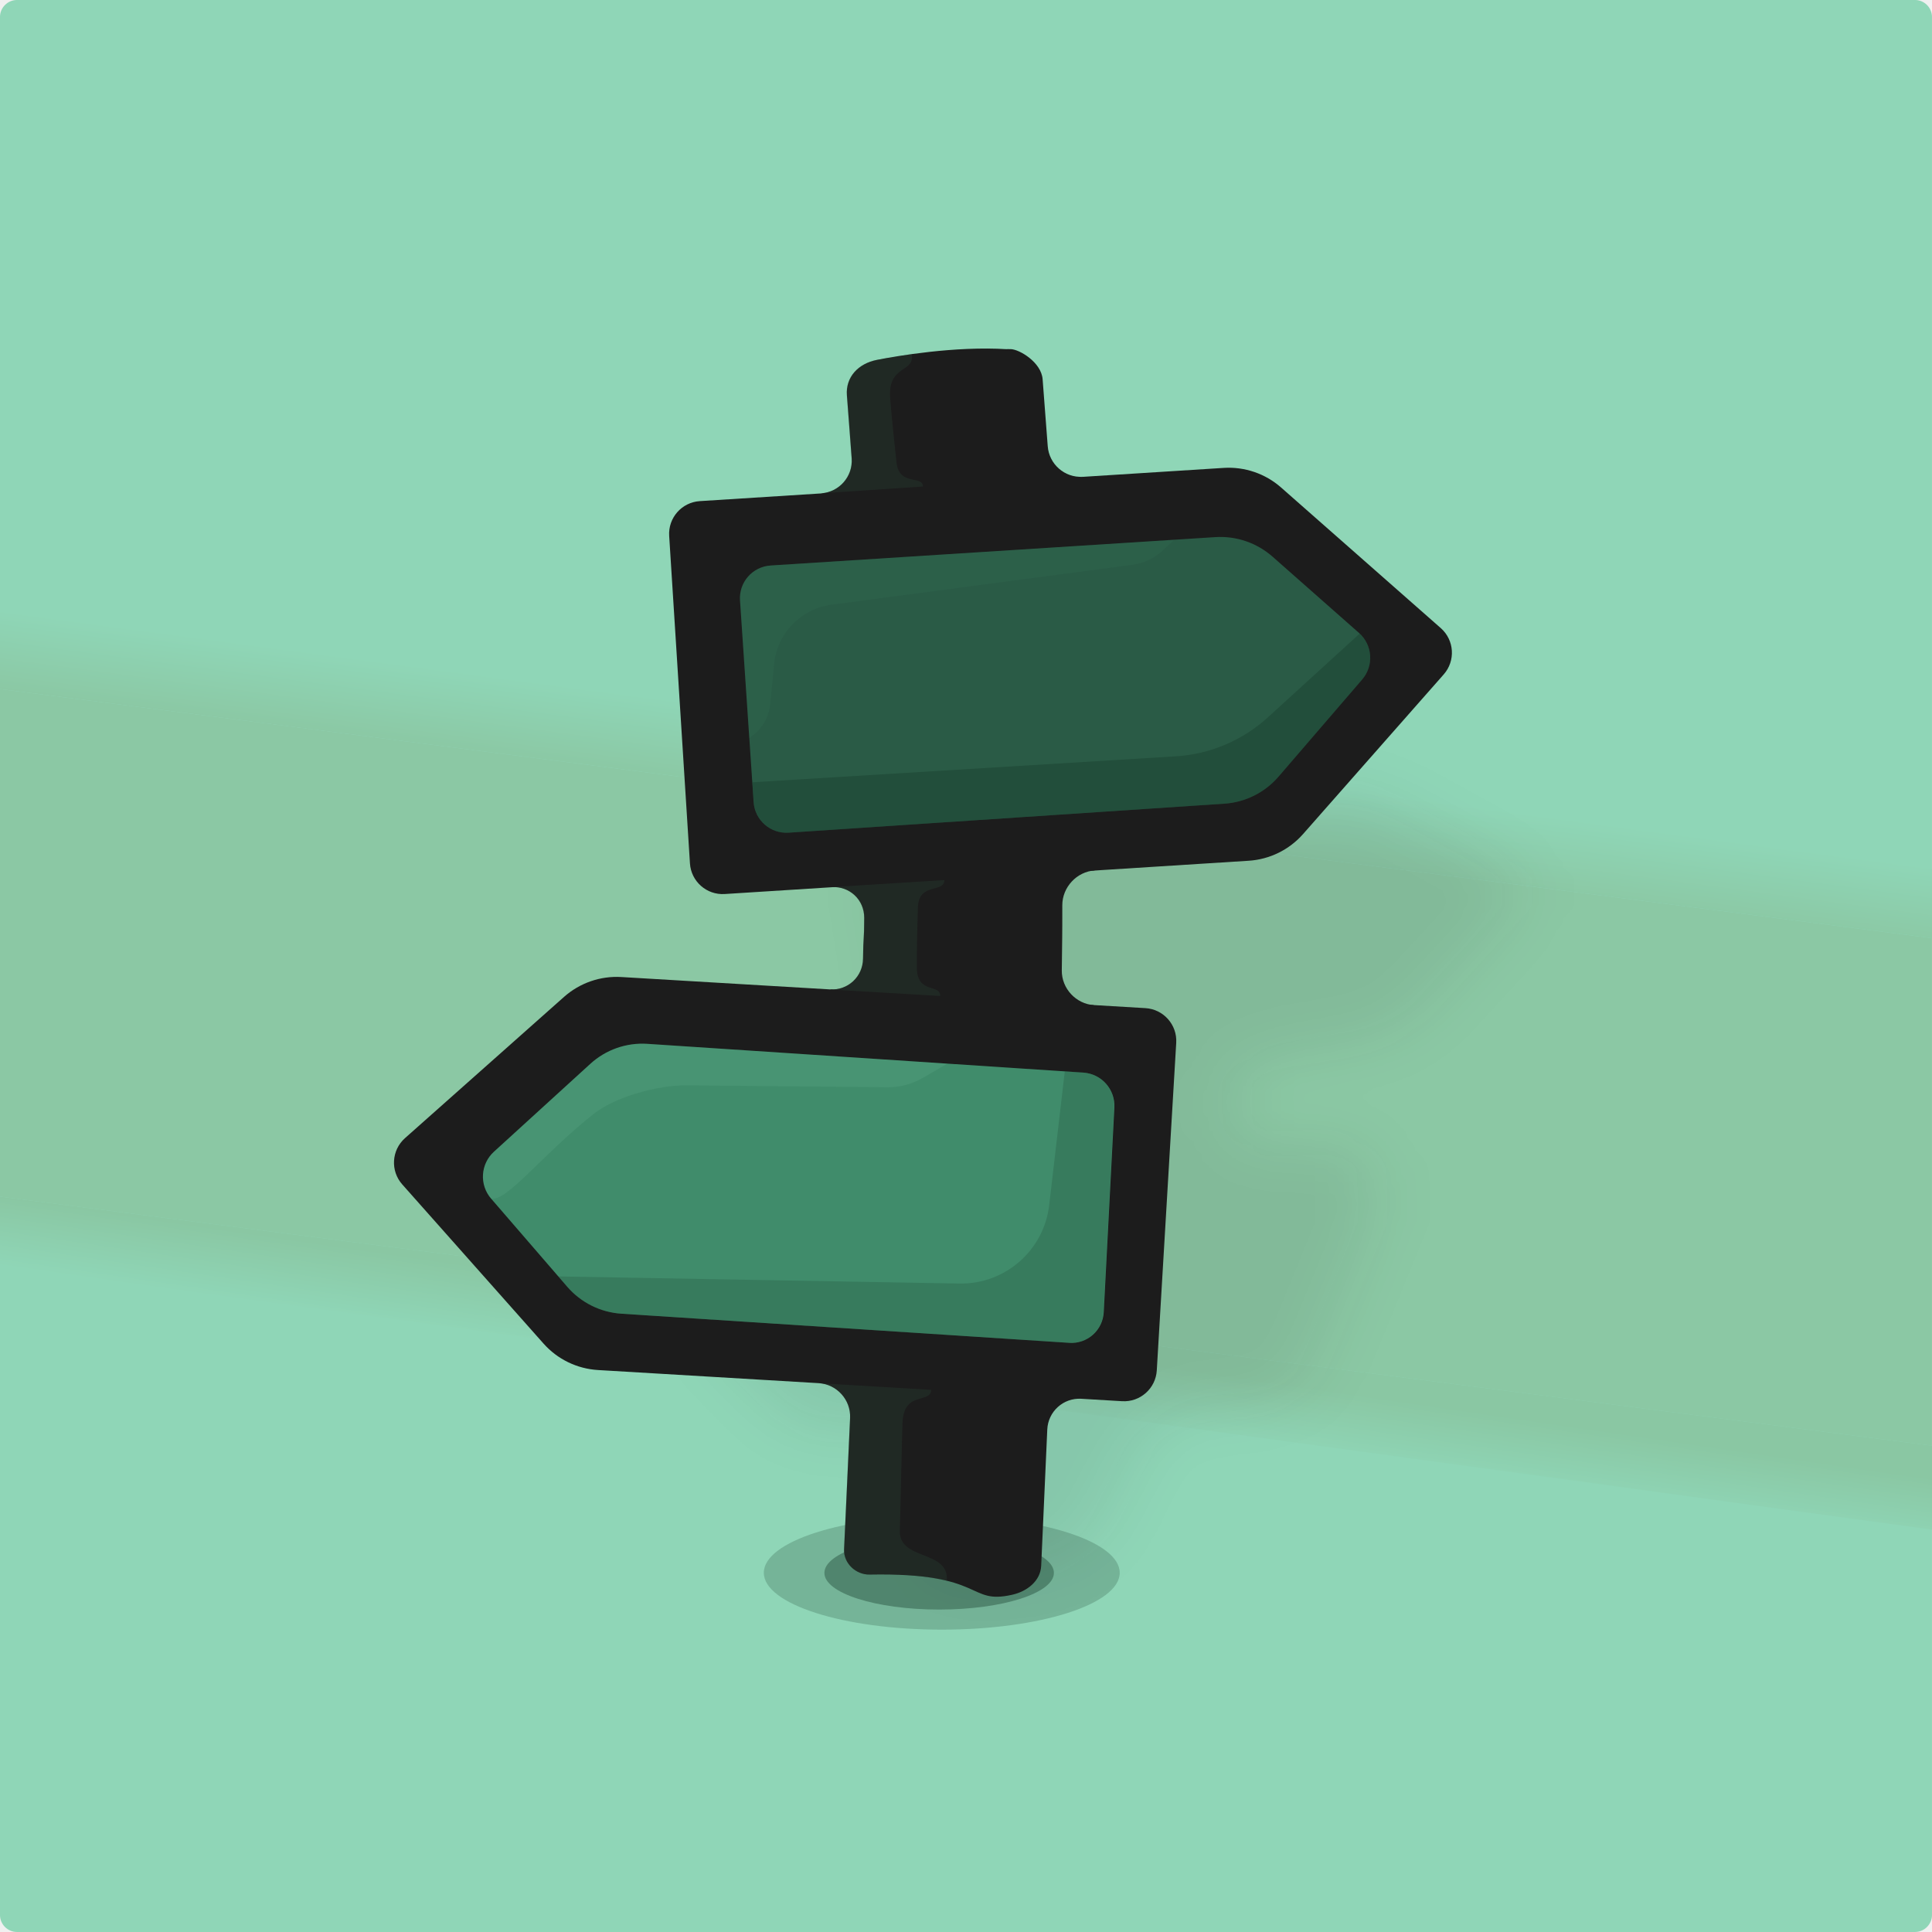
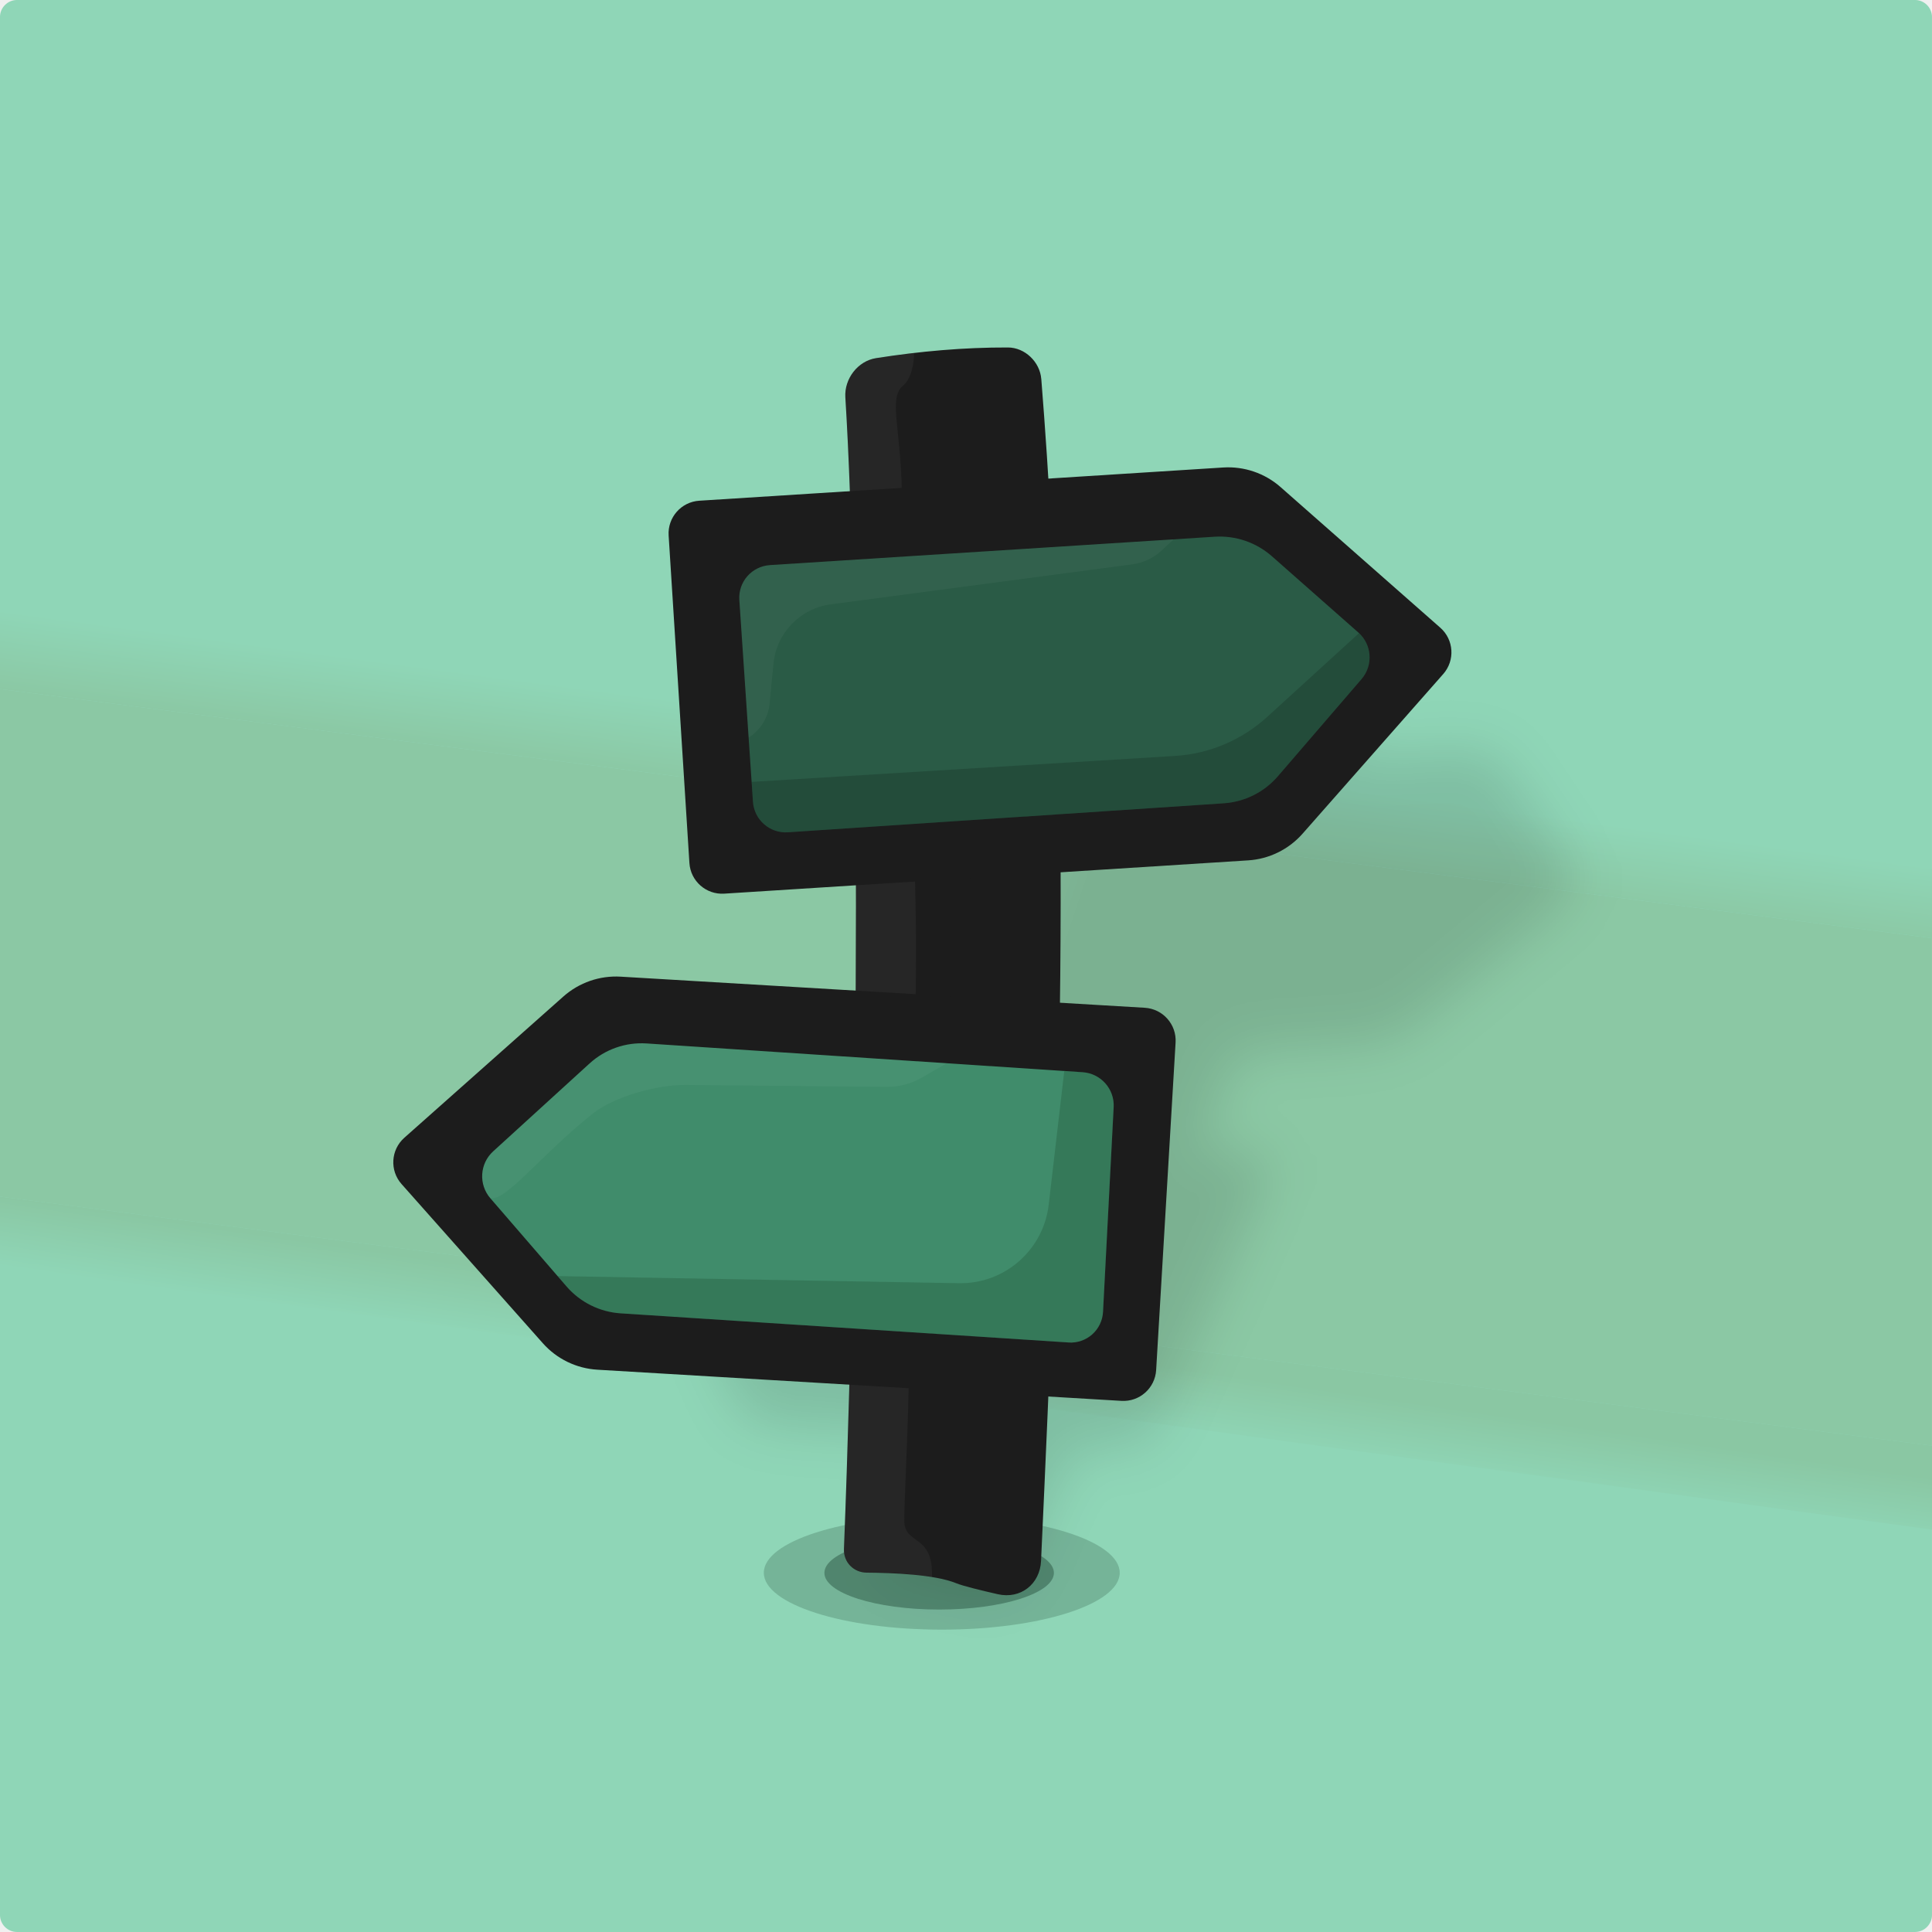
<svg xmlns="http://www.w3.org/2000/svg" width="48" height="48" shape-rendering="auto" version="1.1" viewBox="0 0 48 48">
  <defs>
-     <filter id="c" x="-.146" y="-.09" width="1.291" height="1.18" color-interpolation-filters="sRGB">
-       <feGaussianBlur stdDeviation="1.506" />
-     </filter>
    <linearGradient id="a" x1="6.428" x2="6.285" y1="29.483" y2="31.251" gradientTransform="matrix(1.3731 .12147 -.085514 .96667 -7.6575 .61413)" gradientUnits="userSpaceOnUse">
      <stop stop-color="#8ac7a3" offset="0" />
      <stop stop-color="#8fd6b7" offset="1" />
    </linearGradient>
    <linearGradient id="b" x1="5.691" x2="5.818" y1="16.583" y2="14.567" gradientTransform="matrix(1.3731 .12147 -.085514 .96667 -7.6575 .61413)" gradientUnits="userSpaceOnUse">
      <stop stop-color="#8bc8a4" offset="0" />
      <stop stop-color="#8fd6b7" offset="1" />
    </linearGradient>
+     <filter id="c" x="-.071" y="-.068" width="1.141" height="1.135" color-interpolation-filters="sRGB">
+       <feGaussianBlur stdDeviation="0.652" />
+     </filter>
  </defs>
-   <g display="none">
-     <rect width="48" height="48" fill="#112119" stop-color="#000000" />
-   </g>
-   <g display="none">
-     <g transform="matrix(.15483 0 0 .15483 -723.03 -212.2)" display="inline">
-       <g transform="matrix(1.1063 0 0 1.1063 5940 -1078)">
-         <path d="m-743.25 2243.4c-4.183 0.103-5.068 2.276-4.871 4.446l0.488 9.956c0.205 3.659-2.924 7.179-6.582 7.404l-13.956 0.823c-1.534 0.091-0.341-0.084-1.828 0.305-1.487 0.388-0.354-0.03-1.737 0.64-1.383 0.67-0.359 0.018-1.585 0.945-1.226 0.927-0.35 0.132-1.371 1.28-1.022 1.148-0.319 0.168-1.097 1.493-0.778 1.325-0.257 0.225-0.762 1.676s-0.214 0.276-0.427 1.798-0.18 0.325-0.091 1.859l3.078 52.532v0.03c0.081 1.425-0.078 0.333 0.305 1.798 0.389 1.489-0.032 0.383 0.64 1.767 0.672 1.384 0.046 0.328 0.975 1.554 0.929 1.227 0.099 0.349 1.249 1.371 1.151 1.022 0.165 0.319 1.493 1.097 1.328 0.778 0.222 0.258 1.676 0.762s0.304 0.216 1.828 0.427 0.292 0.182 1.828 0.092h0.03l14.047-0.823c3.659-0.204 7.179 2.924 7.404 6.582l0.222 1.717c0.014 0.142 0.025 0.284 0.03 0.426v0.274c-8e-3 0.112-0.018 0.224-0.03 0.335l-0.183 3.839c-0.165 3.605-3.522 6.761-7.13 6.704l-39.064-0.701c-1.537-0.028-0.346-0.15-1.859 0.122-1.513 0.272-0.337-0.043-1.767 0.518-1.431 0.561-0.352 0.024-1.645 0.853s-0.355 0.062-1.463 1.127l-26.723 25.809c-1.108 1.068-0.31 0.138-1.188 1.402s-0.299 0.204-0.914 1.615c-0.615 1.411-0.251 0.264-0.579 1.767-0.328 1.504-0.185 0.32-0.213 1.859-0.028 1.539-0.12 0.314 0.152 1.828 0.273 1.514-0.075 0.365 0.488 1.798 0.563 1.432 0.022 0.35 0.853 1.645 0.832 1.295 0.09 0.355 1.158 1.463l25.748 26.815c1.07 1.107 0.136 0.311 1.402 1.188 1.265 0.877 0.203 0.301 1.615 0.914 1.412 0.613 0.263 0.253 1.767 0.579 1.505 0.326 0.319 0.157 1.859 0.183l36.748 0.67c3.751 0.07 7.073 3.627 6.886 7.374l-1.188 25.687c0.91 4.039 5.86-1.739 12.223 0.407 3.706 1.25 14.162 5.014 18.848 5.116 1.325-0.055 2.789 0.07 2.918-1.55l1.737-29.557c0.21-3.574 3.551-6.672 7.13-6.612l6.781 0.14c1.535 0.026 0.317 0.151 1.828-0.122 1.511-0.273 0.369 0.044 1.798-0.518 1.429-0.562 0.353-0.024 1.645-0.853 1.292-0.83 0.357-0.061 1.463-1.127 1.106-1.065 0.311-0.172 1.188-1.432 0.877-1.26 0.299-0.208 0.914-1.615 0.615-1.407 0.219-0.237 0.548-1.737 0.324-1.476 0.188-0.404 0.213-1.828v-0.03l0.975-52.593c0.029-1.539 0.15-0.344-0.122-1.859s0.044-0.365-0.518-1.798c-0.562-1.433-0.022-0.35-0.853-1.645-0.831-1.296-0.059-0.354-1.127-1.463-1.068-1.108-0.168-0.31-1.432-1.188-1.264-0.879-0.204-0.299-1.615-0.914-1.411-0.615-0.263-0.221-1.767-0.548-1.504-0.328-0.289-0.185-1.828-0.213l-4.834-0.287c-1.903-0.033-3.778-0.878-5.062-2.282s-1.96-3.346-1.824-5.244l0.03-0.457c5e-3 -0.399 0.01-0.224 0-0.274-4e-3 -0.016 0.01 0.041 0-0.092l-0.893-7.202c-0.322-3.727 2.847-7.395 6.582-7.618l30.521-1.999h0.03c1.537-0.088 0.338 0.081 1.828-0.305 1.49-0.386 0.351 0.029 1.737-0.64 1.386-0.669 0.356-0.018 1.585-0.945 1.214-0.915 0.374-0.161 1.341-1.249l24.651-27.82h0.03c1.02-1.15 0.29-0.167 1.067-1.493 0.776-1.327 0.289-0.224 0.792-1.676s0.216-0.306 0.427-1.828c0.21-1.522 0.151-0.294 0.061-1.828-0.09-1.534 0.114-0.341-0.274-1.828-0.388-1.487 0.03-0.354-0.64-1.737-0.67-1.383-0.048-0.359-0.975-1.585-0.927-1.226-0.101-0.349-1.249-1.371l-27.759-24.743v0.03c-1.151-1.019-0.166-0.322-1.493-1.097-1.327-0.775-0.223-0.26-1.676-0.762-1.453-0.502-0.275-0.248-1.798-0.457-1.523-0.209-0.324-0.153-1.859-0.06-0.01 1e-4 -0.02 1e-4 -0.03 0l-34.174 1.913c-3.603 0.208-7.089-2.804-7.404-6.399l-0.563-6.626c-0.164-1.681-2.443-6.3-8.527-6.195-5.433-0.236-10.876-0.058-16.31 0.071z" fill="#2b2b2b" />
-         <path d="m-756.83 2271.8a12.355 10.58 0 0 0-11.606 11.18l2.315 33.724a12.355 10.58 0 0 0 13.056 9.939l68.916-3.469a12.355 10.58 0 0 0 8.512-3.528l18.484-17.85a12.355 10.58 0 0 0-1.026-14.942l-20.799-15.873a12.355 10.58 0 0 0-8.936-2.65z" fill="#2a5b46" />
-         <path d="m-708.74 2418.6a12.17 9.736 0 0 0 12.389-9.554l0.715-31.083a12.17 9.736 0 0 0-11.941-9.912l-67.991-1a12.17 9.736 0 0 0-8.672 2.72l-19.735 15.256a12.17 9.736 0 0 0-0.317 13.772l19.021 15.826a12.17 9.736 0 0 0 8.542 2.973z" fill="#408c6b" />
-       </g>
-     </g>
-   </g>
  <g />
  <g transform="translate(.45956 -.31933)">
    <rect x="-.46" y=".319" width="48" height="48" ry=".424" fill="#8fd6b7" style="paint-order:stroke fill markers" />
    <path d="m-0.46 17.438v12.611l48 6.188v-12.609l-48-6.189z" fill="#6f5610" fill-opacity=".113" />
    <path d="m-0.46 30.05v1.707l48 6.566v-2.086l-48-6.188z" fill="url(#a)" stroke-width="3.051" style="-inkscape-stroke:none" />
    <path d="m-0.46 15.323v2.115l48 6.189v-1.725l-48-6.58z" fill="url(#b)" stroke-width="3.051" style="-inkscape-stroke:none" />
  </g>
  <g>
-     <path transform="matrix(.69689 -.07347 -.17807 .5216 19.902 17.816)" d="m13.27 3.197c-0.069-0.016-0.139-0.025-0.206-0.026-1.476-0.017-2.34 0.314-3.198 0.772-0.4 0.213-0.515 0.853-0.319 1.416 0.04 0.116 0.08 0.229 0.117 0.341 0.278 0.844-0.095 1.581-0.841 1.643l-2.685 0.222c-0.768 0.063-1.129 0.816-0.808 1.684l3.494 9.429c0.321 0.868 1.202 1.517 1.969 1.454l2.804-0.23c0.611-0.05 1.285 0.473 1.499 1.167 0.094 0.303 0.186 0.607 0.278 0.909 0.207 0.68-0.141 1.199-0.769 1.163l-4.311-0.249c-0.891-0.052-1.37 0.978-1.827 1.596l-3.943 3.515c-0.616 0.55-0.665 1.499-0.112 2.119l3.662 4.106c0.642 0.719 1.543 1.155 2.502 1.213l3.388 0.205c1.068 0.065 1.848 0.979 1.742 2.043-0.12 1.197-0.241 2.392-0.362 3.588-0.111 1.09 0.882 1.978 1.977 1.978l2.045 1.25e-4c1.096 0 1.852-0.89 1.979-1.978 0.13-1.116 0.256-2.233 0.379-3.353 0.109-0.993 1.003-1.751 2-1.691l1.828 0.11c0.827 0.05 1.532-0.581 1.577-1.407l0.381-7.184-1.522-0.26c0.583 0.095 1.106 0.184 1.522 0.26l-0.64-2.2c-0.254-0.869-1.227-1.77-2.03-1.817l-2.122-0.121c-0.596-0.035-1.233-0.585-1.429-1.23-0.159-0.525-0.321-1.051-0.486-1.578-0.252-0.805 0.11-1.505 0.818-1.563l3.069-0.254c0.89-0.073 1.595-0.544 1.961-1.307l2.089-4.358c0.316-0.659-0.054-1.655-0.825-2.223l-5.098-3.765c-0.893-0.659-1.896-0.99-2.785-0.916l-3.313 0.274c-0.559 0.046-1.258-0.424-1.572-1.048-0.197-0.39-0.425-0.854-0.656-1.367-0.228-0.507-0.738-0.967-1.22-1.078z" fill="#1c1c1c" fill-opacity=".081" filter="url(#c)" stroke-width="2.765" style="mix-blend-mode:normal" />
+     <path d="m33.603 16.404c-0.761-0.002-1.552 0.069-2.365 0.198-0.338 0.053-0.702 0.385-0.816 0.728-0.168 0.506-0.371 1.094-0.601 1.741l-0.573 0.037-2.107 0.139c-0.322 0.021-0.672 0.311-0.783 0.646l-2.011 6.076c-0.111 0.336 0.06 0.591 0.382 0.569l2.343-0.155c-0.249 0.64-0.507 1.294-0.768 1.955l-3.971-0.259c-0.355-0.023-0.764 0.109-1.137 0.368l-3.781 2.621c-0.322 0.223-0.493 0.608-0.383 0.859l1.297 2.953c0.128 0.292 0.399 0.469 0.753 0.492l4.26 0.278c-0.433 1.041-0.862 2.065-1.283 3.052-0.104 0.244-0.002 0.435 0.226 0.436 0.457 0.002 1.166 0.034 1.474 0.196 0.098 0.051 0.372 0.132 0.642 0.204 0.357 0.096 0.804-0.185 0.991-0.617 0.443-1.023 0.881-2.038 1.316-3.051l1.236 0.081c0.306 0.02 0.675-0.236 0.825-0.571l2.709-6.079c0.15-0.336 0.023-0.623-0.283-0.643l-0.881-0.058-0.556-0.036c0.324-0.805 0.643-1.611 0.957-2.42l3.34-0.221c0.373-0.025 0.782-0.203 1.137-0.496l3.596-2.962c0.306-0.252 0.433-0.637 0.284-0.859l-1.751-2.61c-0.173-0.258-0.48-0.389-0.853-0.364l-2.56 0.17-0.554 0.036c0.203-0.613 0.404-1.228 0.6-1.849 0.099-0.315-0.055-0.582-0.35-0.583z" fill-opacity=".115" filter="url(#c)" style="paint-order:normal" />
  </g>
  <g fill="#133426">
    <ellipse cx="23.398" cy="39.075" rx="4.421" ry="1.413" fill-opacity=".212" style="paint-order:stroke fill markers" />
    <ellipse cx="23.333" cy="39.078" rx="2.851" ry=".911" fill-opacity=".365" style="paint-order:stroke fill markers" />
  </g>
-   <g transform="matrix(.65717 0 0 .65717 -46.071 -7.1118)">
-     <path d="m108.31 24.022c-0.335-0.007-0.083-1e-3 -0.126 0.002-1.996-0.126-4.203 0.262-4.92 0.402s-1.191 0.654-1.141 1.337c0.028 0.388 0.155 2.008 0.181 2.394 0.046 0.683-0.474 1.272-1.158 1.315 3.554 0.708 6.792 0.284 9.894-0.625-0.684 0.043-1.276-0.477-1.325-1.16-0.031-0.43-0.16-2.095-0.193-2.528-0.05-0.64-0.876-1.132-1.211-1.139zm-1.421 18.88c-1.493-0.009-3.196 0.341-5.349 1.458 0.684-0.043 1.239 0.475 1.238 1.16-2e-3 0.925-0.035 0.615-0.045 1.54-7e-3 0.685-0.569 1.208-1.252 1.168 2.825 1.198 6.07 1.609 9.989 0.594-0.684-0.041-1.231-0.628-1.223-1.313 0.013-1.228 0.021-1.23 0.019-2.463-8.6e-4 -0.685 0.549-1.274 1.233-1.318-1.497-0.342-2.918-0.826-4.61-0.826zm-2.135 19.748c-1.239-0.013-2.472 0.122-3.697 0.463 0.684 0.041 1.216 0.629 1.187 1.313-0.073 1.708-0.15 3.187-0.228 4.973-0.023 0.521 0.444 0.961 0.966 0.95 4.399-0.085 3.678 1.154 5.396 0.762 0.561-0.128 1.064-0.52 1.09-1.095 0.079-1.728 0.156-3.441 0.23-5.148 0.03-0.684 0.607-1.206 1.291-1.165-2.088-0.595-4.17-1.032-6.236-1.054z" fill="#1c1c1c" stroke-width="3.449" />
-     <path d="m93.596 47.759c-0.793-0.047-1.572 0.223-2.166 0.75l-6.013 5.34c-0.512 0.455-0.559 1.239-0.104 1.751l5.34 6.016c0.527 0.594 1.269 0.954 2.062 1.001l19.811 1.178c0.684 0.041 1.271-0.48 1.312-1.164l0.735-12.384c0.041-0.684-0.481-1.271-1.165-1.312l-1.969-0.117z" fill="#1c1c1c" />
-     <path transform="matrix(-1.2306 -.155 .155 -1.2306 128.03 75.494)" d="m15.399 9.36 13.656-0.825a2.388 2.388 19.27 0 1 1.741 0.609l2.637 2.374a1.027 1.027 86.232 0 1 0.094 1.43l-2.582 3.027a2.349 2.349 153.53 0 1-1.647 0.82l-13.295 0.791a1.014 1.014 41.197 0 1-1.071-0.938l-0.458-6.231a0.987 0.987 131.17 0 1 0.925-1.058z" fill="#408c6b" style="paint-order:stroke fill markers" />
-     <path transform="matrix(-1.2306 -.155 .155 -1.2306 128.03 75.494)" d="m29.299 16.795c0.637-0.038 1.231-0.334 1.646-0.82l2.583-3.027c0.362-0.424 0.32-1.058-0.095-1.431-0.505-0.012-1.343 1.481-2.763 2.941-0.603 0.62-1.859 1.133-2.72 1.232l-6.072 0.705a2.12 2.12 158.06 0 0-1.039 0.419l-0.691 0.525z" fill="#8fd6b7" opacity=".107" style="paint-order:stroke fill markers" />
-     <path d="m117.31 43.363c0.793-0.05 1.533-0.413 2.058-1.009l5.318-6.036c0.453-0.514 0.403-1.298-0.111-1.75l-6.038-5.316c-0.596-0.525-1.376-0.791-2.169-0.741l-5.436 0.345-9.894 0.627-4.475 0.284c-0.684 0.043-1.203 0.633-1.159 1.316l0.785 12.379c0.043 0.684 0.633 1.203 1.316 1.159" fill="#1c1c1c" />
-     <path transform="matrix(1.2403 0 0 1.2403 79.698 20.176)" d="m15.752 9.695 13.557-0.865a2.41 2.41 18.886 0 1 1.748 0.598l2.632 2.322a1.012 1.012 86.074 0 1 0.097 1.419l-2.55 2.962a2.387 2.387 153.46 0 1-1.65 0.824l-13.284 0.884a1.001 1.001 41.167 0 1-1.065-0.931l-0.415-6.151a0.996 0.996 131.25 0 1 0.931-1.061z" fill="#2a5b46" style="paint-order:stroke fill markers" />
-     <path transform="translate(84 23.594)" d="m30.497 7.634-15.262 0.973c-0.683 0.044-1.2 0.634-1.154 1.316l0.352 5.203a1.712 1.712 120.88 0 0 0.796-1.331l0.142-1.463a2.508 2.508 134 0 1 2.166-2.243l11.387-1.51a2.05 2.05 154.82 0 0 1.124-0.528z" fill="#408c6b" opacity=".099" style="paint-order:stroke fill markers" />
-     <path d="m110.36 51.324-0.589 5.058a3.355 3.355 0 0 1-3.392 2.965l-15.172-0.269 0.334 0.388a2.961 2.961 0 0 0 2.047 1.02l16.934 1.102a1.224 1.224 0 0 0 1.303-1.158l0.402-7.74a1.258 1.258 0 0 0-1.173-1.32z" fill="#1a4231" fill-opacity=".231" style="paint-order:stroke fill markers" />
-     <path d="m121.51 34.774-3.471 3.166a5.69 5.69 0 0 1-3.484 1.475l-16.006 0.981 0.051 0.751a1.242 1.242 0 0 0 1.32 1.156l16.478-1.097a2.96 2.96 0 0 0 2.047-1.022l3.161-3.673a1.255 1.255 0 0 0-0.097-1.737z" fill="#133426" fill-opacity=".326" style="paint-order:stroke fill markers" />
-     <path d="m104.57 24.21c-0.128 0.023-1.226 0.2-1.313 0.217-0.717 0.14-1.191 0.654-1.141 1.337 0.028 0.388 0.155 2.008 0.181 2.394 0.046 0.683-0.474 1.272-1.158 1.315l3.858-0.259c0-0.439-0.911 0.003-1-0.92-0.045-0.462-0.185-1.649-0.239-2.441-0.086-1.259 0.952-0.929 0.811-1.644zm-3.036 20.151c0.684-0.043 1.239 0.475 1.238 1.16-2e-3 0.925-0.035 0.615-0.045 1.54-7e-3 0.685-0.569 1.208-1.252 1.168 1.691 0.1 2.487 0.147 4.177 0.246 3e-3 -0.474-0.885-0.053-0.886-1.086-2e-3 -1.034 0.04-2.244 0.04-2.244 0.024-0.989 0.985-0.537 1.002-1.051-1.815 0.115-2.379 0.149-4.273 0.267zm-0.483 18.752c0.732 0.043 1.216 0.629 1.187 1.313-0.073 1.708-0.15 3.187-0.228 4.973-0.023 0.521 0.445 0.954 0.967 0.95 0.416-0.004 1.349-0.09 2.922 0.235 0.1-1.183-1.81-0.745-1.776-1.895 0.035-1.15 0.078-3.494 0.103-4.094 0.049-1.201 1.078-0.7 1.081-1.229z" fill="#315e47" fill-opacity=".206" stroke-width="3.449" />
-   </g>
-   <g display="none" fill="none" stroke-linecap="round" stroke-linejoin="round">
-     <circle cx="24" cy="24" r="24" image-rendering="auto" opacity=".594" stop-color="#000000" stroke="#cec3ff" stroke-width=".1" />
-     <ellipse cx="24" cy="24" rx="16.501" ry="16.5" display="inline" opacity=".25" stop-color="#000000" stroke="#cec3ff" stroke-width=".1" />
-     <g stroke="#b3a3ff">
-       <ellipse cx="24" cy="24" rx="19.5" ry="19.495" display="inline" opacity=".594" stop-color="#000000" stroke-width=".19" />
-       <path d="m0 0 48 48" opacity=".594" stop-color="#000000" stroke-width=".1" />
-       <path d="m48 0-48 48" opacity=".594" stop-color="#000000" stroke-width=".1" />
+   <g transform="matrix(.65722 0 0 .65722 9.114 8.3832)">
+     <g>
+       <path d="m25.496 1.568c1.238 15.516 0.678 29.751-0.009 44.683-0.041 0.88-0.774 1.454-1.634 1.259-0.652-0.148-1.317-0.311-1.574-0.416-0.808-0.329-2.382-0.394-3.379-0.399-0.497-0.003-0.883-0.392-0.864-0.889 0.599-15.359 0.593-34.915 0.053-43.541-0.044-0.699 0.468-1.373 1.16-1.482 1.663-0.261 3.325-0.408 4.987-0.403 0.643 0.002 1.208 0.548 1.259 1.188z" fill="#1c1c1c" style="paint-order:normal" />
+       <path d="m19.25 0.783c-0.692 0.109-1.204 0.783-1.16 1.482 0.54 8.626 0.544 28.182-0.055 43.541-0.019 0.497 0.368 0.886 0.865 0.889 0.412 0.002 1.006-0.05 2.464 0.166 0.054-1.661-1.043-1.186-1.046-2.13-0.002-0.793 0.128-3.053 0.163-5.022 0.07-3.938 0.264-12.515 0.281-16.365s-0.444-12.677-0.535-17.494c-0.045-2.408-0.509-3.572 0.034-4.017 0.326-0.267 0.432-0.878 0.425-1.247-0.425 0.056-1.1 0.143-1.437 0.196z" fill="#9c9c9c" fill-opacity=".082" style="mix-blend-mode:lighten" />
+     </g>
+     <g>
+       <path d="m9.596 24.165c-0.793-0.047-1.572 0.223-2.166 0.75l-6.013 5.34c-0.512 0.455-0.559 1.239-0.104 1.751l5.34 6.016c0.527 0.594 1.269 0.954 2.062 1.001l19.811 1.178c0.684 0.041 1.271-0.48 1.312-1.164l0.735-12.384c0.041-0.684-0.481-1.271-1.165-1.312l-1.969-0.117z" fill="#1c1c1c" />
+       <path transform="matrix(-1.2306 -.155 .155 -1.2306 44.027 51.899)" d="m15.399 9.36 13.656-0.825a2.388 2.388 19.27 0 1 1.741 0.609l2.637 2.374a1.027 1.027 86.232 0 1 0.094 1.43l-2.582 3.027a2.349 2.349 153.53 0 1-1.647 0.82l-13.295 0.791a1.014 1.014 41.197 0 1-1.071-0.938l-0.458-6.231a0.987 0.987 131.17 0 1 0.925-1.058z" fill="#408c6b" style="paint-order:stroke fill markers" />
+       <path transform="matrix(-1.2306 -.155 .155 -1.2306 44.027 51.899)" d="m29.299 16.795c0.637-0.038 1.231-0.334 1.646-0.82l2.583-3.027c0.362-0.424 0.32-1.058-0.095-1.431-0.505-0.012-1.343 1.481-2.763 2.941-0.603 0.62-1.859 1.133-2.72 1.232l-6.072 0.705a2.12 2.12 158.06 0 0-1.039 0.419l-0.691 0.525z" fill="#fff" fill-opacity=".04" style="mix-blend-mode:lighten;paint-order:stroke fill markers" />
+       <path d="m26.365 27.73-0.589 5.058a3.355 3.355 0 0 1-3.392 2.965l-15.172-0.269 0.334 0.388a2.961 2.961 0 0 0 2.047 1.02l16.934 1.102a1.224 1.224 0 0 0 1.303-1.158l0.402-7.74a1.258 1.258 0 0 0-1.173-1.32z" fill="#0f0f0f" fill-opacity=".18" style="mix-blend-mode:overlay;paint-order:stroke fill markers" />
+     </g>
+     <g>
+       <path d="m33.315 19.769c0.793-0.05 1.533-0.413 2.058-1.009l5.318-6.036c0.453-0.514 0.403-1.298-0.111-1.75l-6.038-5.316c-0.596-0.525-1.376-0.791-2.169-0.741l-5.436 0.345-9.894 0.627-4.475 0.284c-0.684 0.043-1.203 0.633-1.159 1.316l0.785 12.379c0.043 0.684 0.633 1.203 1.316 1.159" fill="#1c1c1c" />
+       <path transform="matrix(1.2403 0 0 1.2403 -4.3022 -3.418)" d="m15.752 9.695 13.557-0.865a2.41 2.41 18.886 0 1 1.748 0.598l2.632 2.322a1.012 1.012 86.074 0 1 0.097 1.419l-2.55 2.962a2.387 2.387 153.46 0 1-1.65 0.824l-13.284 0.884a1.001 1.001 41.167 0 1-1.065-0.931l-0.415-6.151a0.996 0.996 131.25 0 1 0.931-1.061z" fill="#2a5b46" style="paint-order:stroke fill markers" />
+       <path d="m30.497 7.634-15.262 0.973c-0.683 0.044-1.2 0.634-1.154 1.316l0.352 5.203a1.712 1.712 120.88 0 0 0.796-1.331l0.142-1.463a2.508 2.508 134 0 1 2.166-2.243l11.387-1.51a2.05 2.05 154.82 0 0 1.124-0.528z" fill="#fff" fill-opacity=".04" style="mix-blend-mode:lighten;paint-order:stroke fill markers" />
+       <path d="m37.506 11.18-3.471 3.166a5.69 5.69 0 0 1-3.484 1.475l-16.006 0.981 0.051 0.751a1.242 1.242 0 0 0 1.32 1.156l16.478-1.097a2.96 2.96 0 0 0 2.047-1.022l3.161-3.673a1.255 1.255 0 0 0-0.097-1.737z" fill="#0f0f0f" fill-opacity=".18" style="mix-blend-mode:overlay;paint-order:stroke fill markers" />
    </g>
  </g>
  <g display="none">
    <path d="m0 0v48h48v-48zm24 4.505c11.017 4.318e-4 19.5 8.478 19.5 19.495-4.32e-4 11.017-8.482 19.495-19.5 19.495-11.017-4.32e-4 -19.5-8.478-19.5-19.495 4.32e-4 -11.017 8.482-19.495 19.5-19.495z" fill="#ecf8e3" stop-color="#000000" />
  </g>
</svg>
